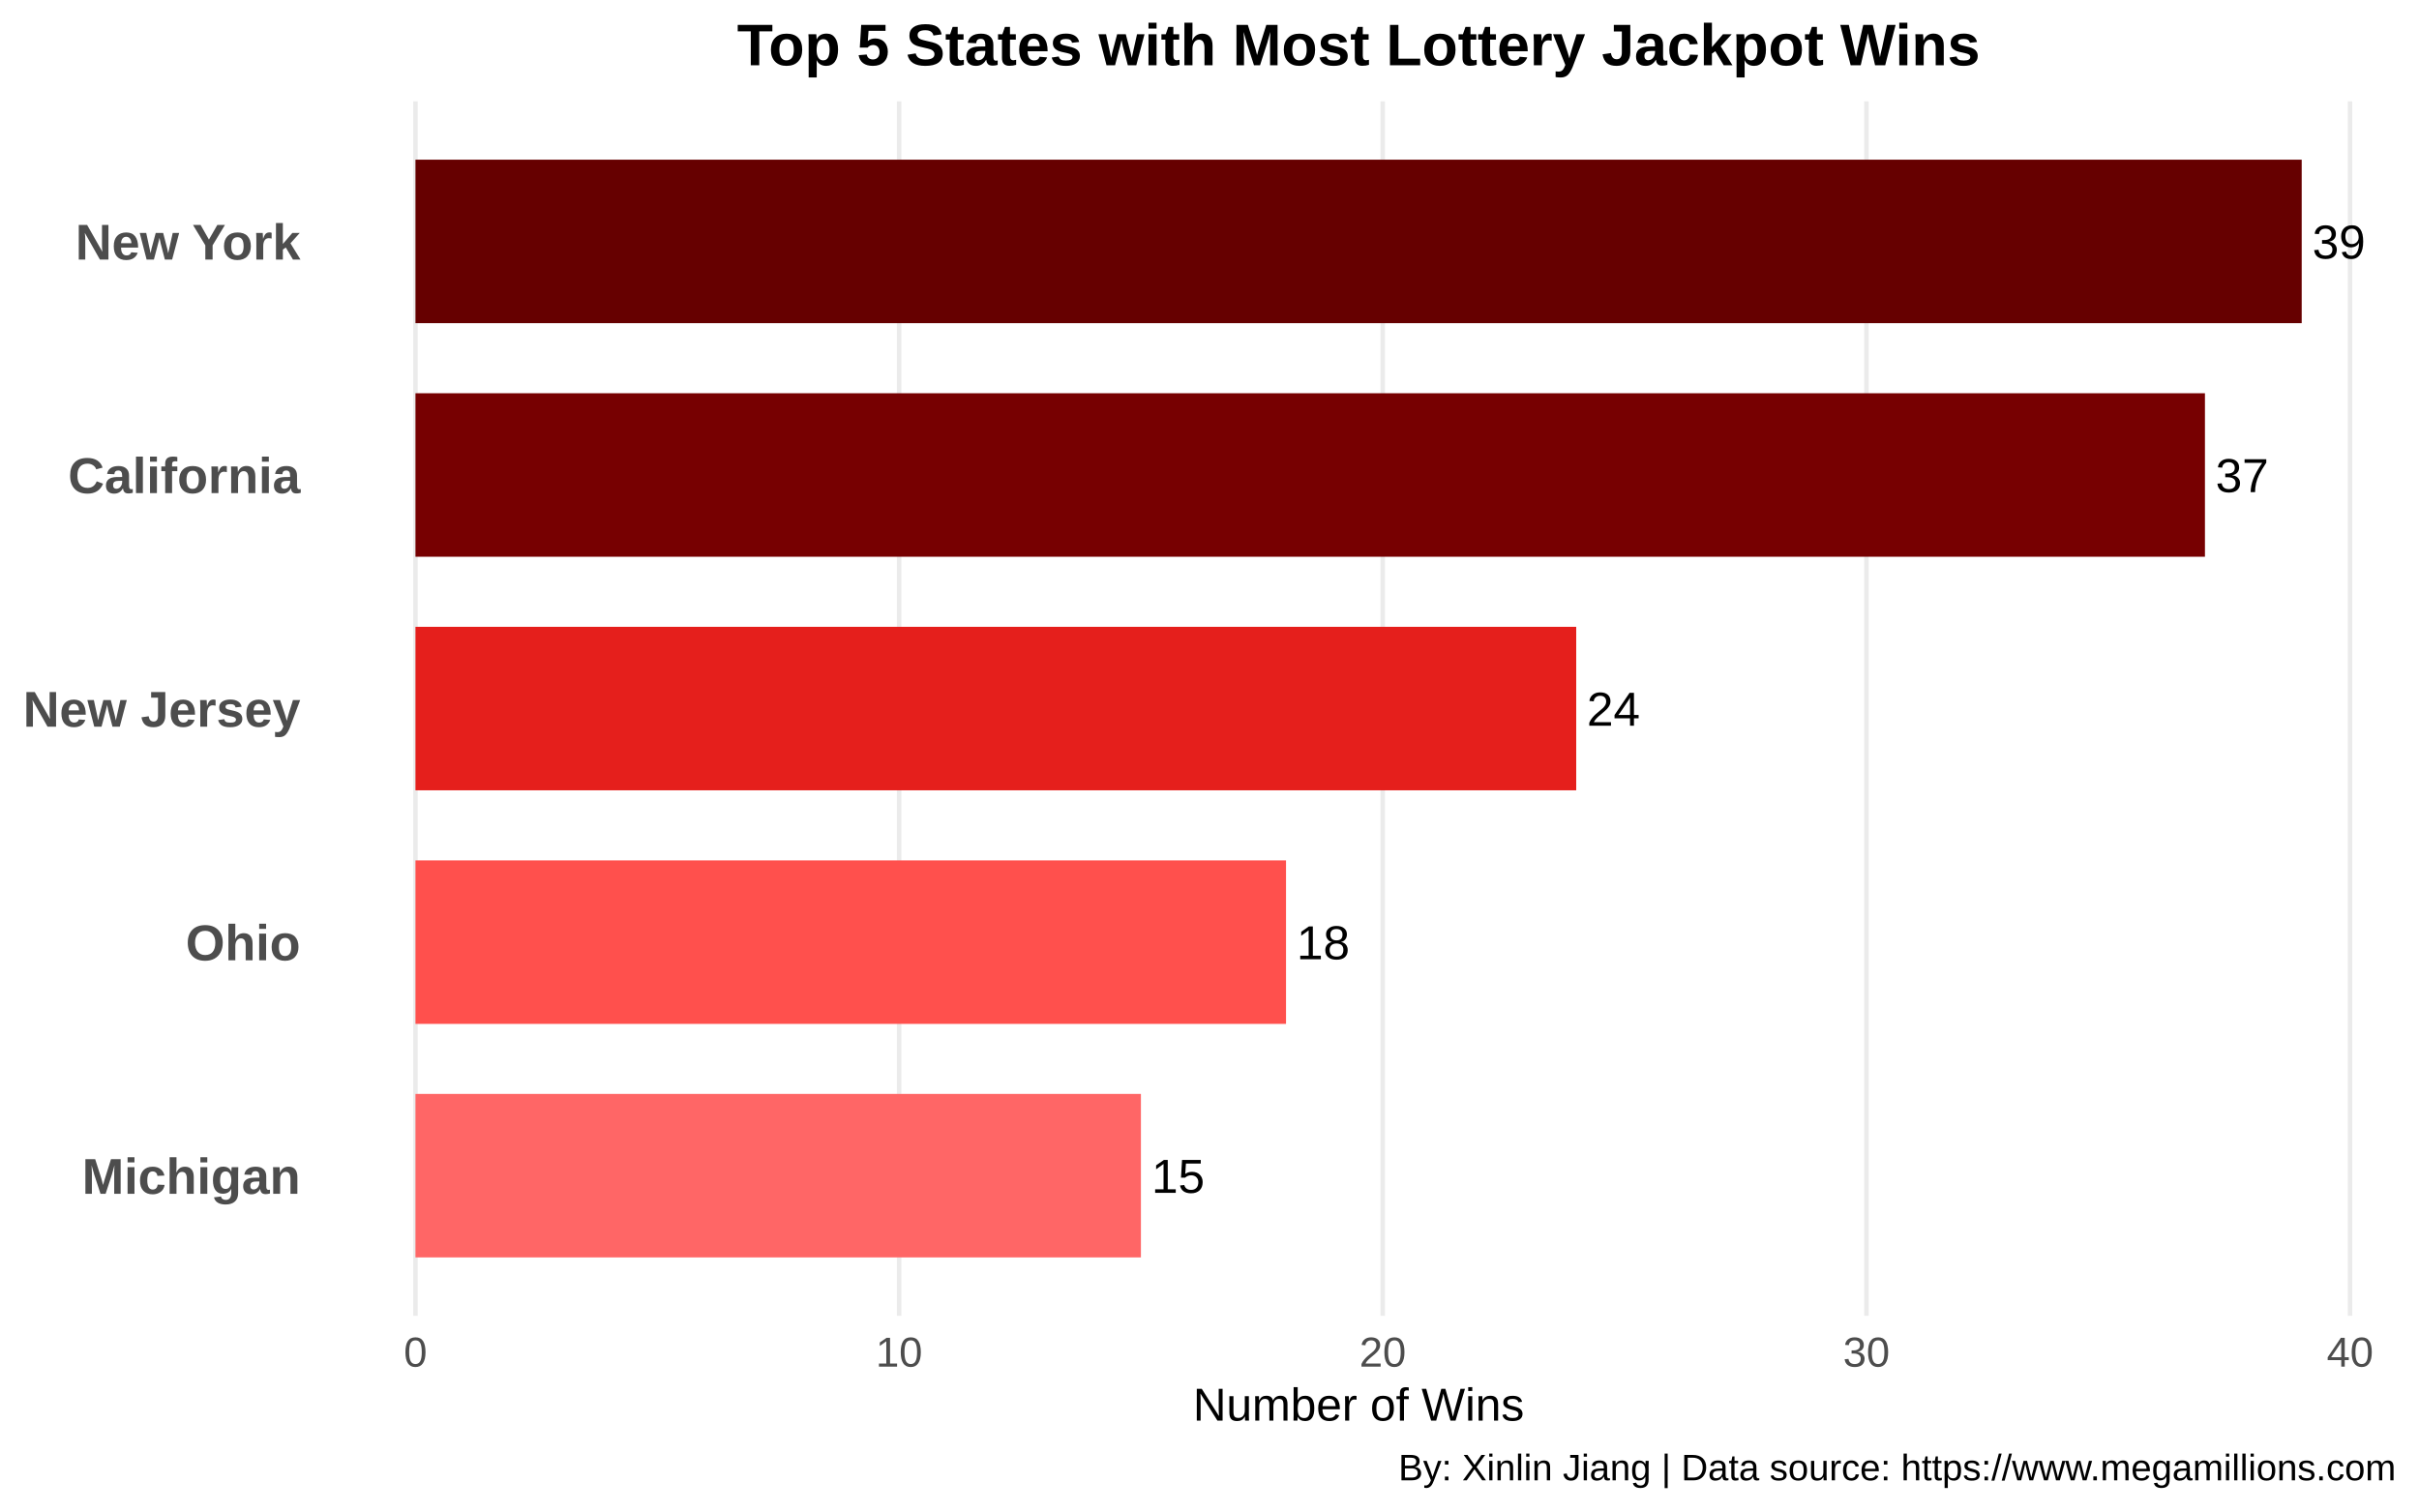
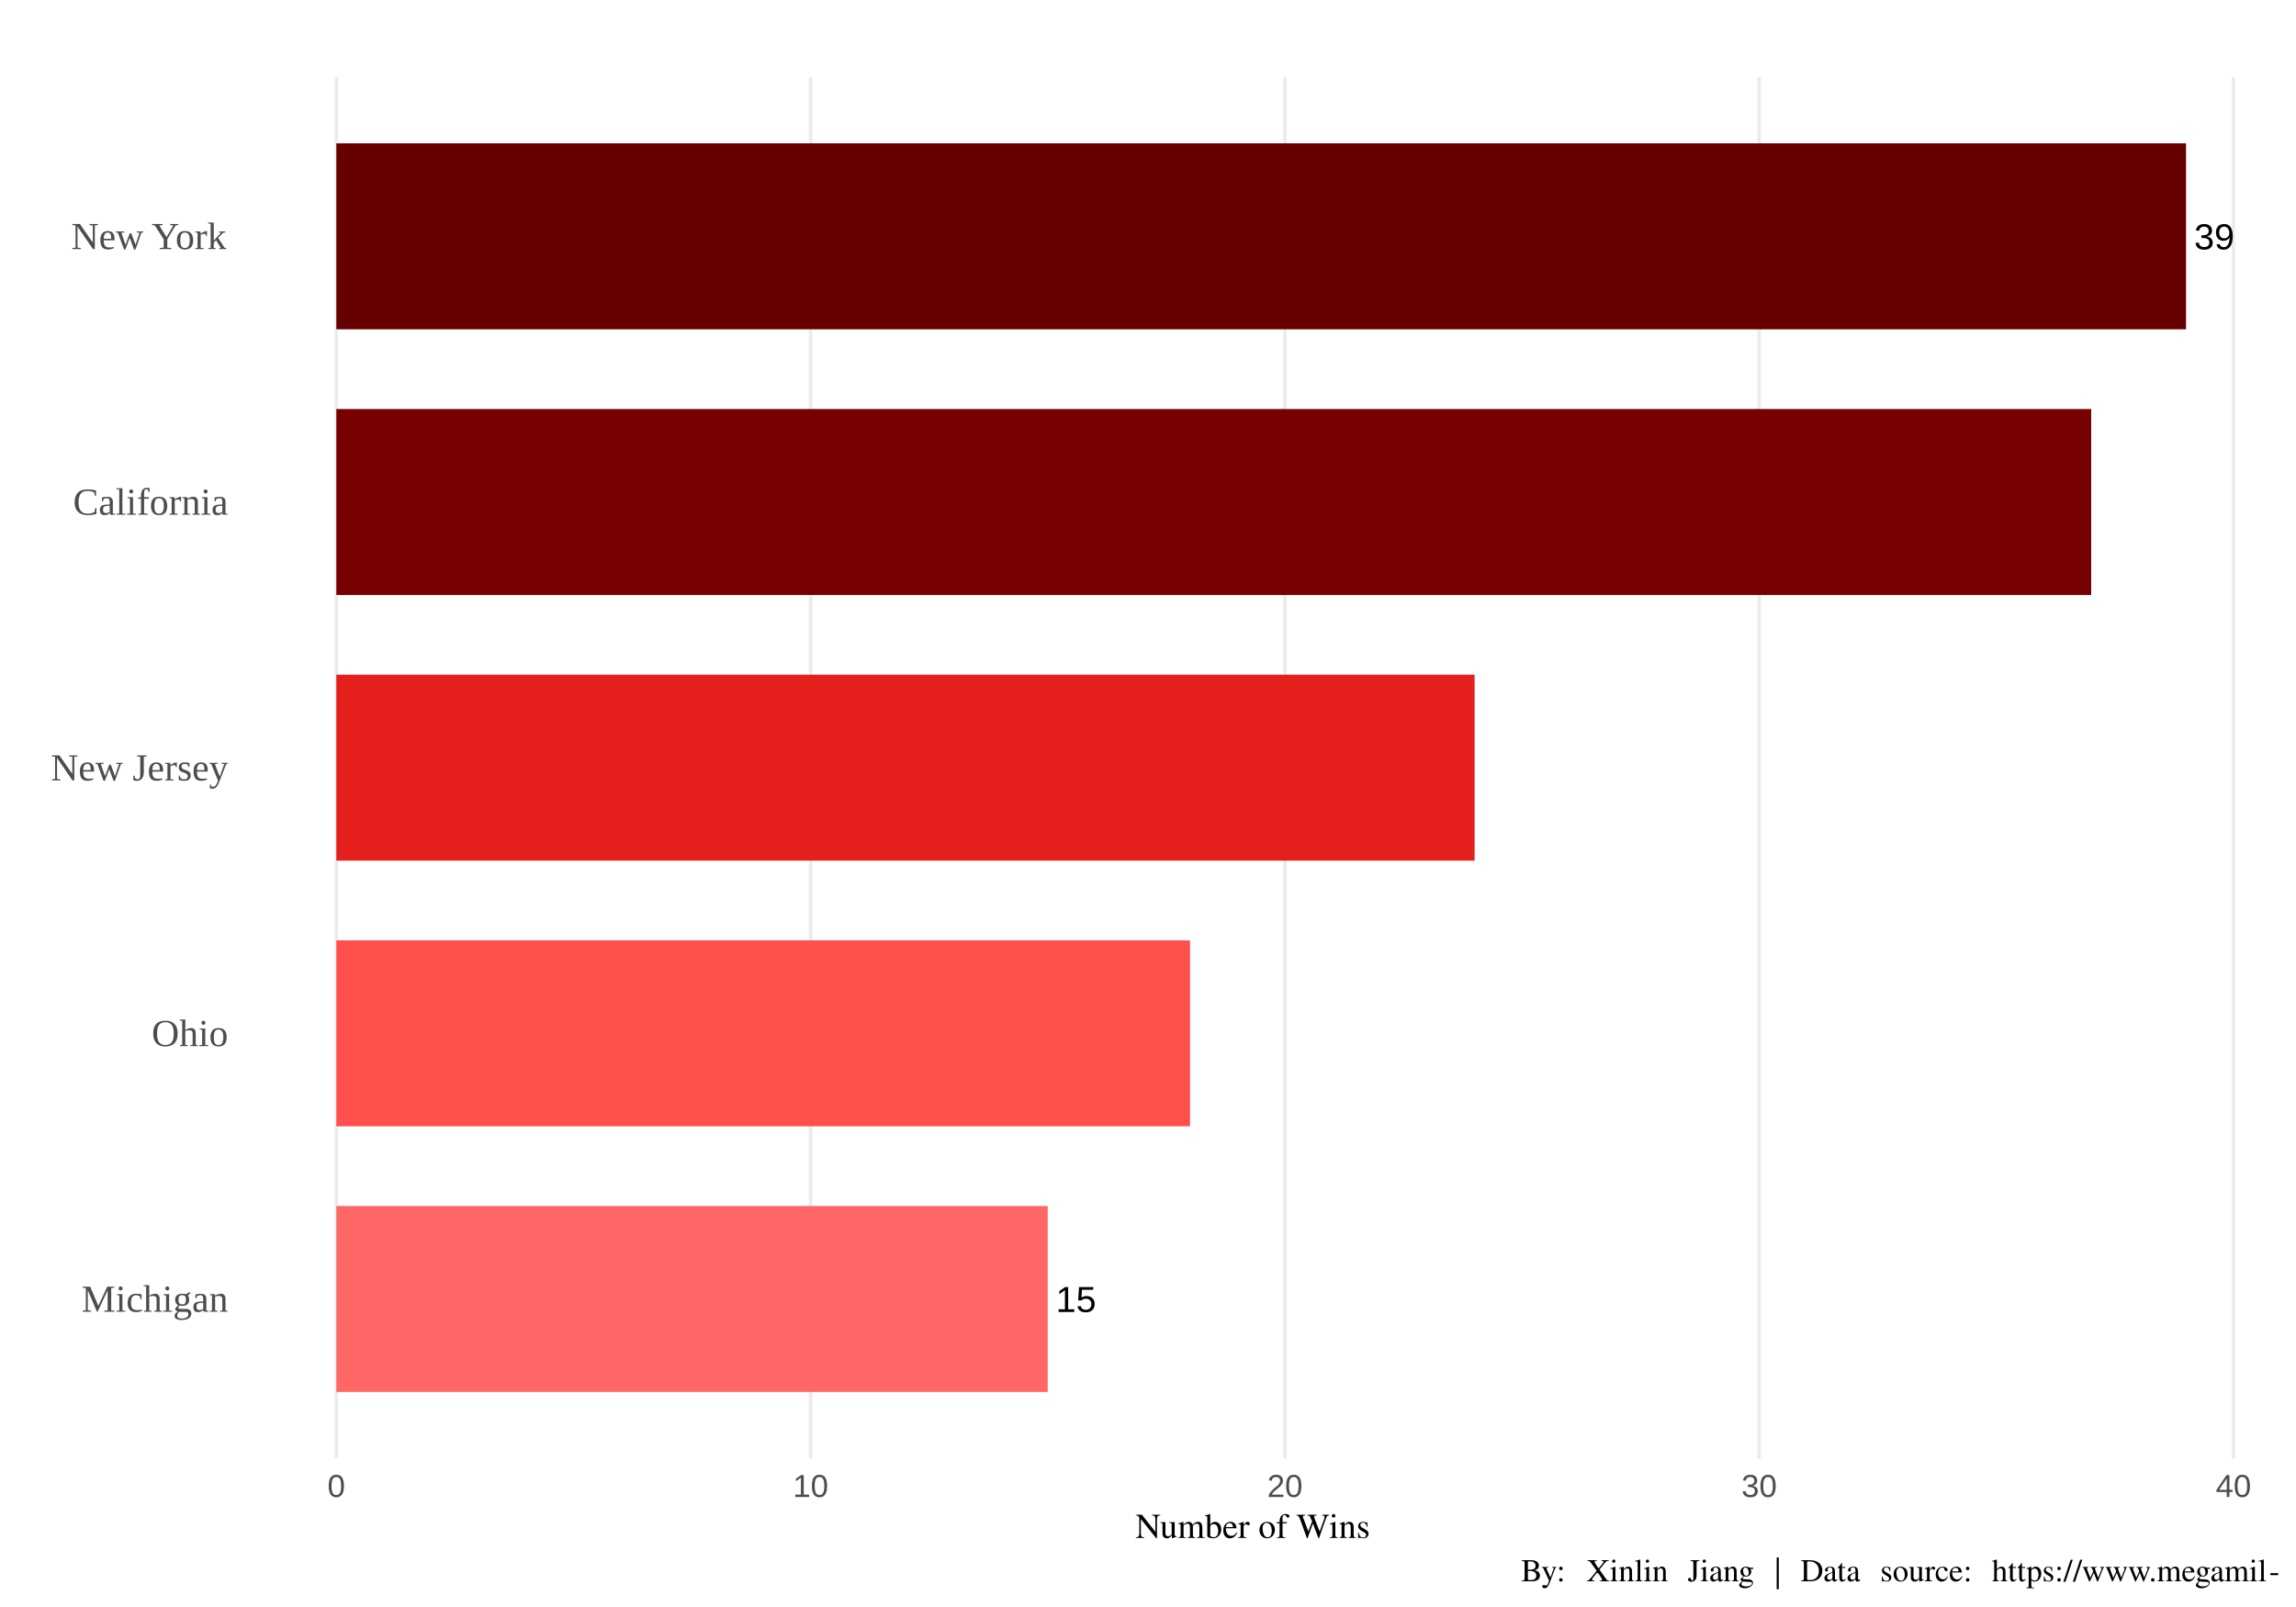
- <svg xmlns="http://www.w3.org/2000/svg" class="svglite" width="576.00pt" height="360.00pt" viewBox="0 0 576.00 360.00">
+ <svg xmlns="http://www.w3.org/2000/svg" id="Layer_1" version="1.1" viewBox="0 0 720 504">
  <defs>
-     <style type="text/css">
-     .svglite line, .svglite polyline, .svglite polygon, .svglite path, .svglite rect, .svglite circle {
-       fill: none;
-       stroke: #000000;
-       stroke-linecap: round;
-       stroke-linejoin: round;
-       stroke-miterlimit: 10.00;
-     }
-     .svglite text {
-       white-space: pre;
-     }
-   </style>
-   </defs>
-   <rect width="100%" height="100%" style="stroke: none; fill: none;" />
-   <defs>
-     <clipPath id="cpMC4wMHw1NzYuMDB8MC4wMHwzNjAuMDA=">
-       <rect x="0.00" y="0.00" width="576.00" height="360.00" />
+     <style>
+       .st0, .st1 {
+         fill: none;
+       }
+ 
+       .st2 {
+         font-size: 11.38px;
+       }
+ 
+       .st2, .st3 {
+         font-family: ArialMT, Arial;
+       }
+ 
+       .st2, .st3, .st4, .st5, .st6 {
+         isolation: isolate;
+       }
+ 
+       .st7 {
+         fill: #e51f1c;
+       }
+ 
+       .st3, .st4 {
+         font-size: 10px;
+       }
+ 
+       .st3, .st6 {
+         fill: #4d4d4d;
+       }
+ 
+       .st4, .st5 {
+         font-family: Times-Roman, Times;
+       }
+ 
+       .st8 {
+         letter-spacing: .36em;
+       }
+ 
+       .st9 {
+         fill: #770001;
+       }
+ 
+       .st10 {
+         clip-path: url(#clippath-1);
+       }
+ 
+       .st11 {
+         fill: #ff504d;
+       }
+ 
+       .st12 {
+         fill: #600;
+       }
+ 
+       .st13 {
+         fill: #f66;
+       }
+ 
+       .st1 {
+         stroke: #ebebeb;
+         stroke-linejoin: round;
+         stroke-width: 1.07px;
+       }
+ 
+       .st5 {
+         font-size: 11px;
+       }
+ 
+       .st6 {
+         font-family: TimesNewRomanPSMT, 'Times New Roman';
+         font-size: 12px;
+       }
+     </style>
+     <clipPath id="clippath-1">
+       <rect class="st0" width="720" height="504" />
    </clipPath>
  </defs>
-   <g clip-path="url(#cpMC4wMHw1NzYuMDB8MC4wMHwzNjAuMDA=)">
- </g>
-   <defs>
-     <clipPath id="cpNzYuNDd8NTcwLjUyfDI0LjEzfDMxMy4zOQ==">
-       <rect x="76.47" y="24.13" width="494.05" height="289.26" />
-     </clipPath>
-   </defs>
-   <g clip-path="url(#cpNzYuNDd8NTcwLjUyfDI0LjEzfDMxMy4zOQ==)">
-     <polyline points="98.93,313.39 98.93,24.13 " style="stroke-width: 1.07; stroke: #EBEBEB; stroke-linecap: butt;" />
-     <polyline points="214.09,313.39 214.09,24.13 " style="stroke-width: 1.07; stroke: #EBEBEB; stroke-linecap: butt;" />
-     <polyline points="329.25,313.39 329.25,24.13 " style="stroke-width: 1.07; stroke: #EBEBEB; stroke-linecap: butt;" />
-     <polyline points="444.42,313.39 444.42,24.13 " style="stroke-width: 1.07; stroke: #EBEBEB; stroke-linecap: butt;" />
-     <polyline points="559.58,313.39 559.58,24.13 " style="stroke-width: 1.07; stroke: #EBEBEB; stroke-linecap: butt;" />
-     <rect x="98.93" y="38.03" width="449.14" height="38.94" style="stroke-width: 1.07; stroke: none; stroke-linecap: butt; stroke-linejoin: miter; fill: #660000;" />
-     <rect x="98.93" y="93.66" width="426.10" height="38.94" style="stroke-width: 1.07; stroke: none; stroke-linecap: butt; stroke-linejoin: miter; fill: #770001;" />
-     <rect x="98.93" y="149.29" width="276.39" height="38.94" style="stroke-width: 1.07; stroke: none; stroke-linecap: butt; stroke-linejoin: miter; fill: #E51F1C;" />
-     <rect x="98.93" y="204.92" width="207.29" height="38.94" style="stroke-width: 1.07; stroke: none; stroke-linecap: butt; stroke-linejoin: miter; fill: #FF504D;" />
-     <rect x="98.93" y="260.54" width="172.74" height="38.94" style="stroke-width: 1.07; stroke: none; stroke-linecap: butt; stroke-linejoin: miter; fill: #FF6666;" />
-     <text x="550.60" y="61.59" style="font-size: 11.38px; font-family: &quot;Arial&quot;;" textLength="12.66px" lengthAdjust="spacingAndGlyphs">39</text>
-     <text x="527.56" y="117.21" style="font-size: 11.38px; font-family: &quot;Arial&quot;;" textLength="12.66px" lengthAdjust="spacingAndGlyphs">37</text>
-     <text x="377.85" y="172.84" style="font-size: 11.38px; font-family: &quot;Arial&quot;;" textLength="12.66px" lengthAdjust="spacingAndGlyphs">24</text>
-     <text x="308.75" y="228.47" style="font-size: 11.38px; font-family: &quot;Arial&quot;;" textLength="12.66px" lengthAdjust="spacingAndGlyphs">18</text>
-     <text x="274.20" y="284.10" style="font-size: 11.38px; font-family: &quot;Arial&quot;;" textLength="12.66px" lengthAdjust="spacingAndGlyphs">15</text>
+   <rect class="st0" width="720" height="504" />
+   <rect class="st0" x="76.47" y="24.13" width="638.05" height="433.26" />
+   <line class="st1" x1="105.47" y1="457.39" x2="105.47" y2="24.13" />
+   <line class="st1" x1="254.2" y1="457.39" x2="254.2" y2="24.13" />
+   <line class="st1" x1="402.93" y1="457.39" x2="402.93" y2="24.13" />
+   <line class="st1" x1="551.66" y1="457.39" x2="551.66" y2="24.13" />
+   <line class="st1" x1="700.39" y1="457.39" x2="700.39" y2="24.13" />
+   <rect class="st12" x="105.47" y="44.96" width="580.05" height="58.32" />
+   <rect class="st9" x="105.47" y="128.28" width="550.3" height="58.32" />
+   <rect class="st7" x="105.47" y="211.6" width="356.95" height="58.32" />
+   <rect class="st11" x="105.47" y="294.92" width="267.71" height="58.32" />
+   <rect class="st13" x="105.47" y="378.24" width="223.09" height="58.32" />
+   <text class="st2" transform="translate(688.05 78.2)">
+     <tspan x="0" y="0">39</tspan>
+   </text>
+   <text />
+   <text />
+   <text class="st2" transform="translate(331.1 411.48)">
+     <tspan x="0" y="0">15</tspan>
+   </text>
+   <g class="st10">
+     <text class="st6" transform="translate(25.56 411.4)">
+       <tspan x="0" y="0">Michigan</tspan>
+     </text>
+     <text class="st6" transform="translate(47.54 328.08)">
+       <tspan x="0" y="0">Ohio</tspan>
+     </text>
+     <text class="st6" transform="translate(15.91 244.76)">
+       <tspan x="0" y="0">New Jersey</tspan>
+     </text>
+     <text class="st6" transform="translate(22.9 161.44)">
+       <tspan x="0" y="0">California</tspan>
+     </text>
+     <text class="st6" transform="translate(22.34 78.12)">
+       <tspan x="0" y="0">New York</tspan>
+     </text>
+     <text class="st3" transform="translate(102.69 469.5)">
+       <tspan x="0" y="0">0</tspan>
+     </text>
+     <text class="st3" transform="translate(248.64 469.5)">
+       <tspan x="0" y="0">10</tspan>
+     </text>
+     <text class="st3" transform="translate(397.37 469.5)">
+       <tspan x="0" y="0">20</tspan>
+     </text>
+     <text class="st3" transform="translate(546.1 469.5)">
+       <tspan x="0" y="0">30</tspan>
+     </text>
+     <text class="st3" transform="translate(694.83 469.5)">
+       <tspan x="0" y="0">40</tspan>
+     </text>
+     <text class="st5" transform="translate(356.07 482.35)">
+       <tspan x="0" y="0">Number of Wins</tspan>
+     </text>
+     <text class="st4" transform="translate(476.98 495.94)">
+       <tspan x="0" y="0">By:</tspan>
+       <tspan class="st8" x="14.45" y="0"> </tspan>
+       <tspan x="20.58" y="0">Xinlin</tspan>
+       <tspan class="st8" x="46.14" y="0"> </tspan>
+       <tspan x="52.27" y="0">Jiang</tspan>
+       <tspan class="st8" x="73.37" y="0"> </tspan>
+       <tspan x="79.5" y="0">|</tspan>
+       <tspan class="st8" x="81.51" y="0"> </tspan>
+       <tspan x="87.64" y="0">Data</tspan>
+       <tspan class="st8" x="106.51" y="0"> </tspan>
+       <tspan x="112.64" y="0">source:</tspan>
+       <tspan class="st8" x="141.52" y="0"> </tspan>
+       <tspan x="147.65" y="0">https://www.megamil</tspan>
+       <tspan x="234.59" y="0">-</tspan>
+     </text>
  </g>
-   <g clip-path="url(#cpMC4wMHw1NzYuMDB8MC4wMHwzNjAuMDA=)">
-     <text x="71.54" y="284.33" text-anchor="end" style="font-size: 12.00px; font-weight: bold;fill: #4D4D4D; font-family: &quot;Arial&quot;;" textLength="52.01px" lengthAdjust="spacingAndGlyphs">Michigan</text>
-     <text x="71.54" y="228.71" text-anchor="end" style="font-size: 12.00px; font-weight: bold;fill: #4D4D4D; font-family: &quot;Arial&quot;;" textLength="27.33px" lengthAdjust="spacingAndGlyphs">Ohio</text>
-     <text x="71.54" y="173.08" text-anchor="end" style="font-size: 12.00px; font-weight: bold;fill: #4D4D4D; font-family: &quot;Arial&quot;;" textLength="66.06px" lengthAdjust="spacingAndGlyphs">New Jersey</text>
-     <text x="71.54" y="117.45" text-anchor="end" style="font-size: 12.00px; font-weight: bold;fill: #4D4D4D; font-family: &quot;Arial&quot;;" textLength="55.35px" lengthAdjust="spacingAndGlyphs">California</text>
-     <text x="71.54" y="61.82" text-anchor="end" style="font-size: 12.00px; font-weight: bold;fill: #4D4D4D; font-family: &quot;Arial&quot;;" textLength="54.70px" lengthAdjust="spacingAndGlyphs">New York</text>
-     <text x="98.93" y="325.50" text-anchor="middle" style="font-size: 10.00px;fill: #4D4D4D; font-family: &quot;Arial&quot;;" textLength="5.56px" lengthAdjust="spacingAndGlyphs">0</text>
-     <text x="214.09" y="325.50" text-anchor="middle" style="font-size: 10.00px;fill: #4D4D4D; font-family: &quot;Arial&quot;;" textLength="11.12px" lengthAdjust="spacingAndGlyphs">10</text>
-     <text x="329.25" y="325.50" text-anchor="middle" style="font-size: 10.00px;fill: #4D4D4D; font-family: &quot;Arial&quot;;" textLength="11.12px" lengthAdjust="spacingAndGlyphs">20</text>
-     <text x="444.42" y="325.50" text-anchor="middle" style="font-size: 10.00px;fill: #4D4D4D; font-family: &quot;Arial&quot;;" textLength="11.12px" lengthAdjust="spacingAndGlyphs">30</text>
-     <text x="559.58" y="325.50" text-anchor="middle" style="font-size: 10.00px;fill: #4D4D4D; font-family: &quot;Arial&quot;;" textLength="11.12px" lengthAdjust="spacingAndGlyphs">40</text>
-     <text x="323.50" y="338.35" text-anchor="middle" style="font-size: 11.00px; font-family: &quot;Arial&quot;;" textLength="78.85px" lengthAdjust="spacingAndGlyphs">Number of Wins</text>
-     <text x="323.50" y="15.55" text-anchor="middle" style="font-size: 14.00px; font-weight: bold; font-family: &quot;Arial&quot;;" textLength="297.01px" lengthAdjust="spacingAndGlyphs">Top 5 States with Most Lottery Jackpot Wins</text>
-     <text x="570.52" y="352.57" text-anchor="end" style="font-size: 8.80px; font-family: &quot;Arial&quot;;" textLength="237.92px" lengthAdjust="spacingAndGlyphs">By: Xinlin Jiang | Data source: https://www.megamillions.com</text>
-   </g>
+   <text />
</svg>
